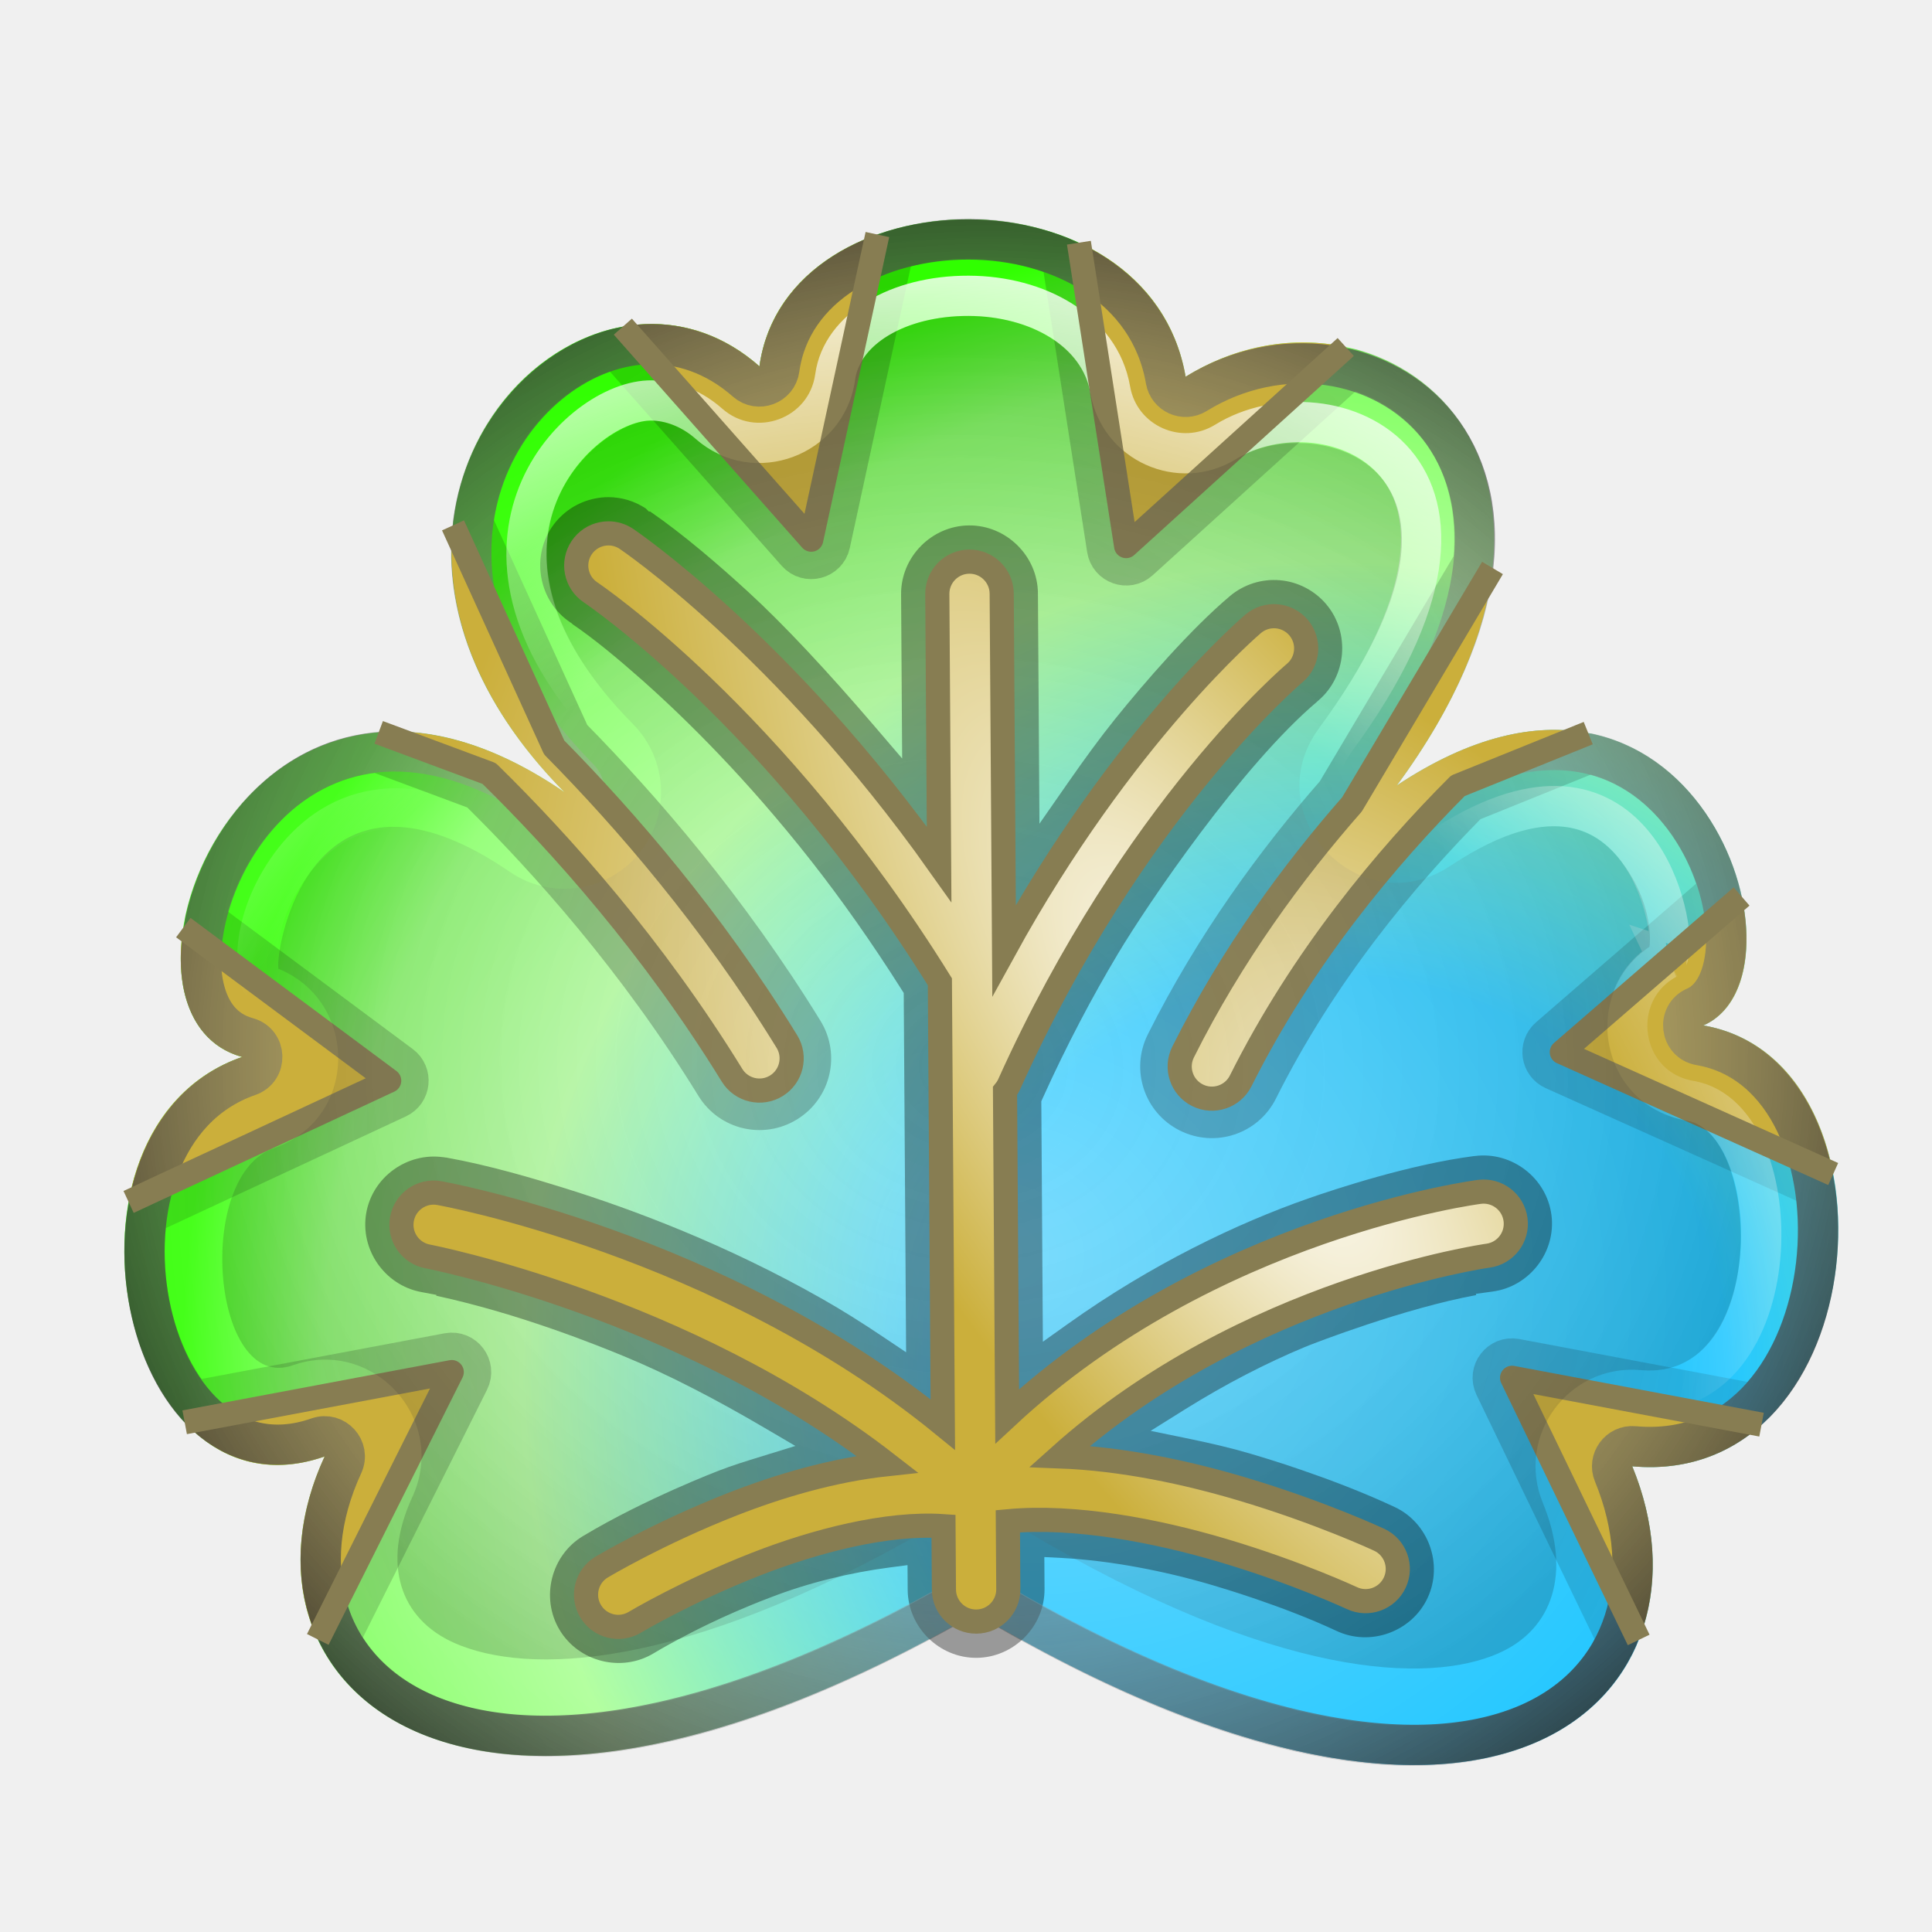
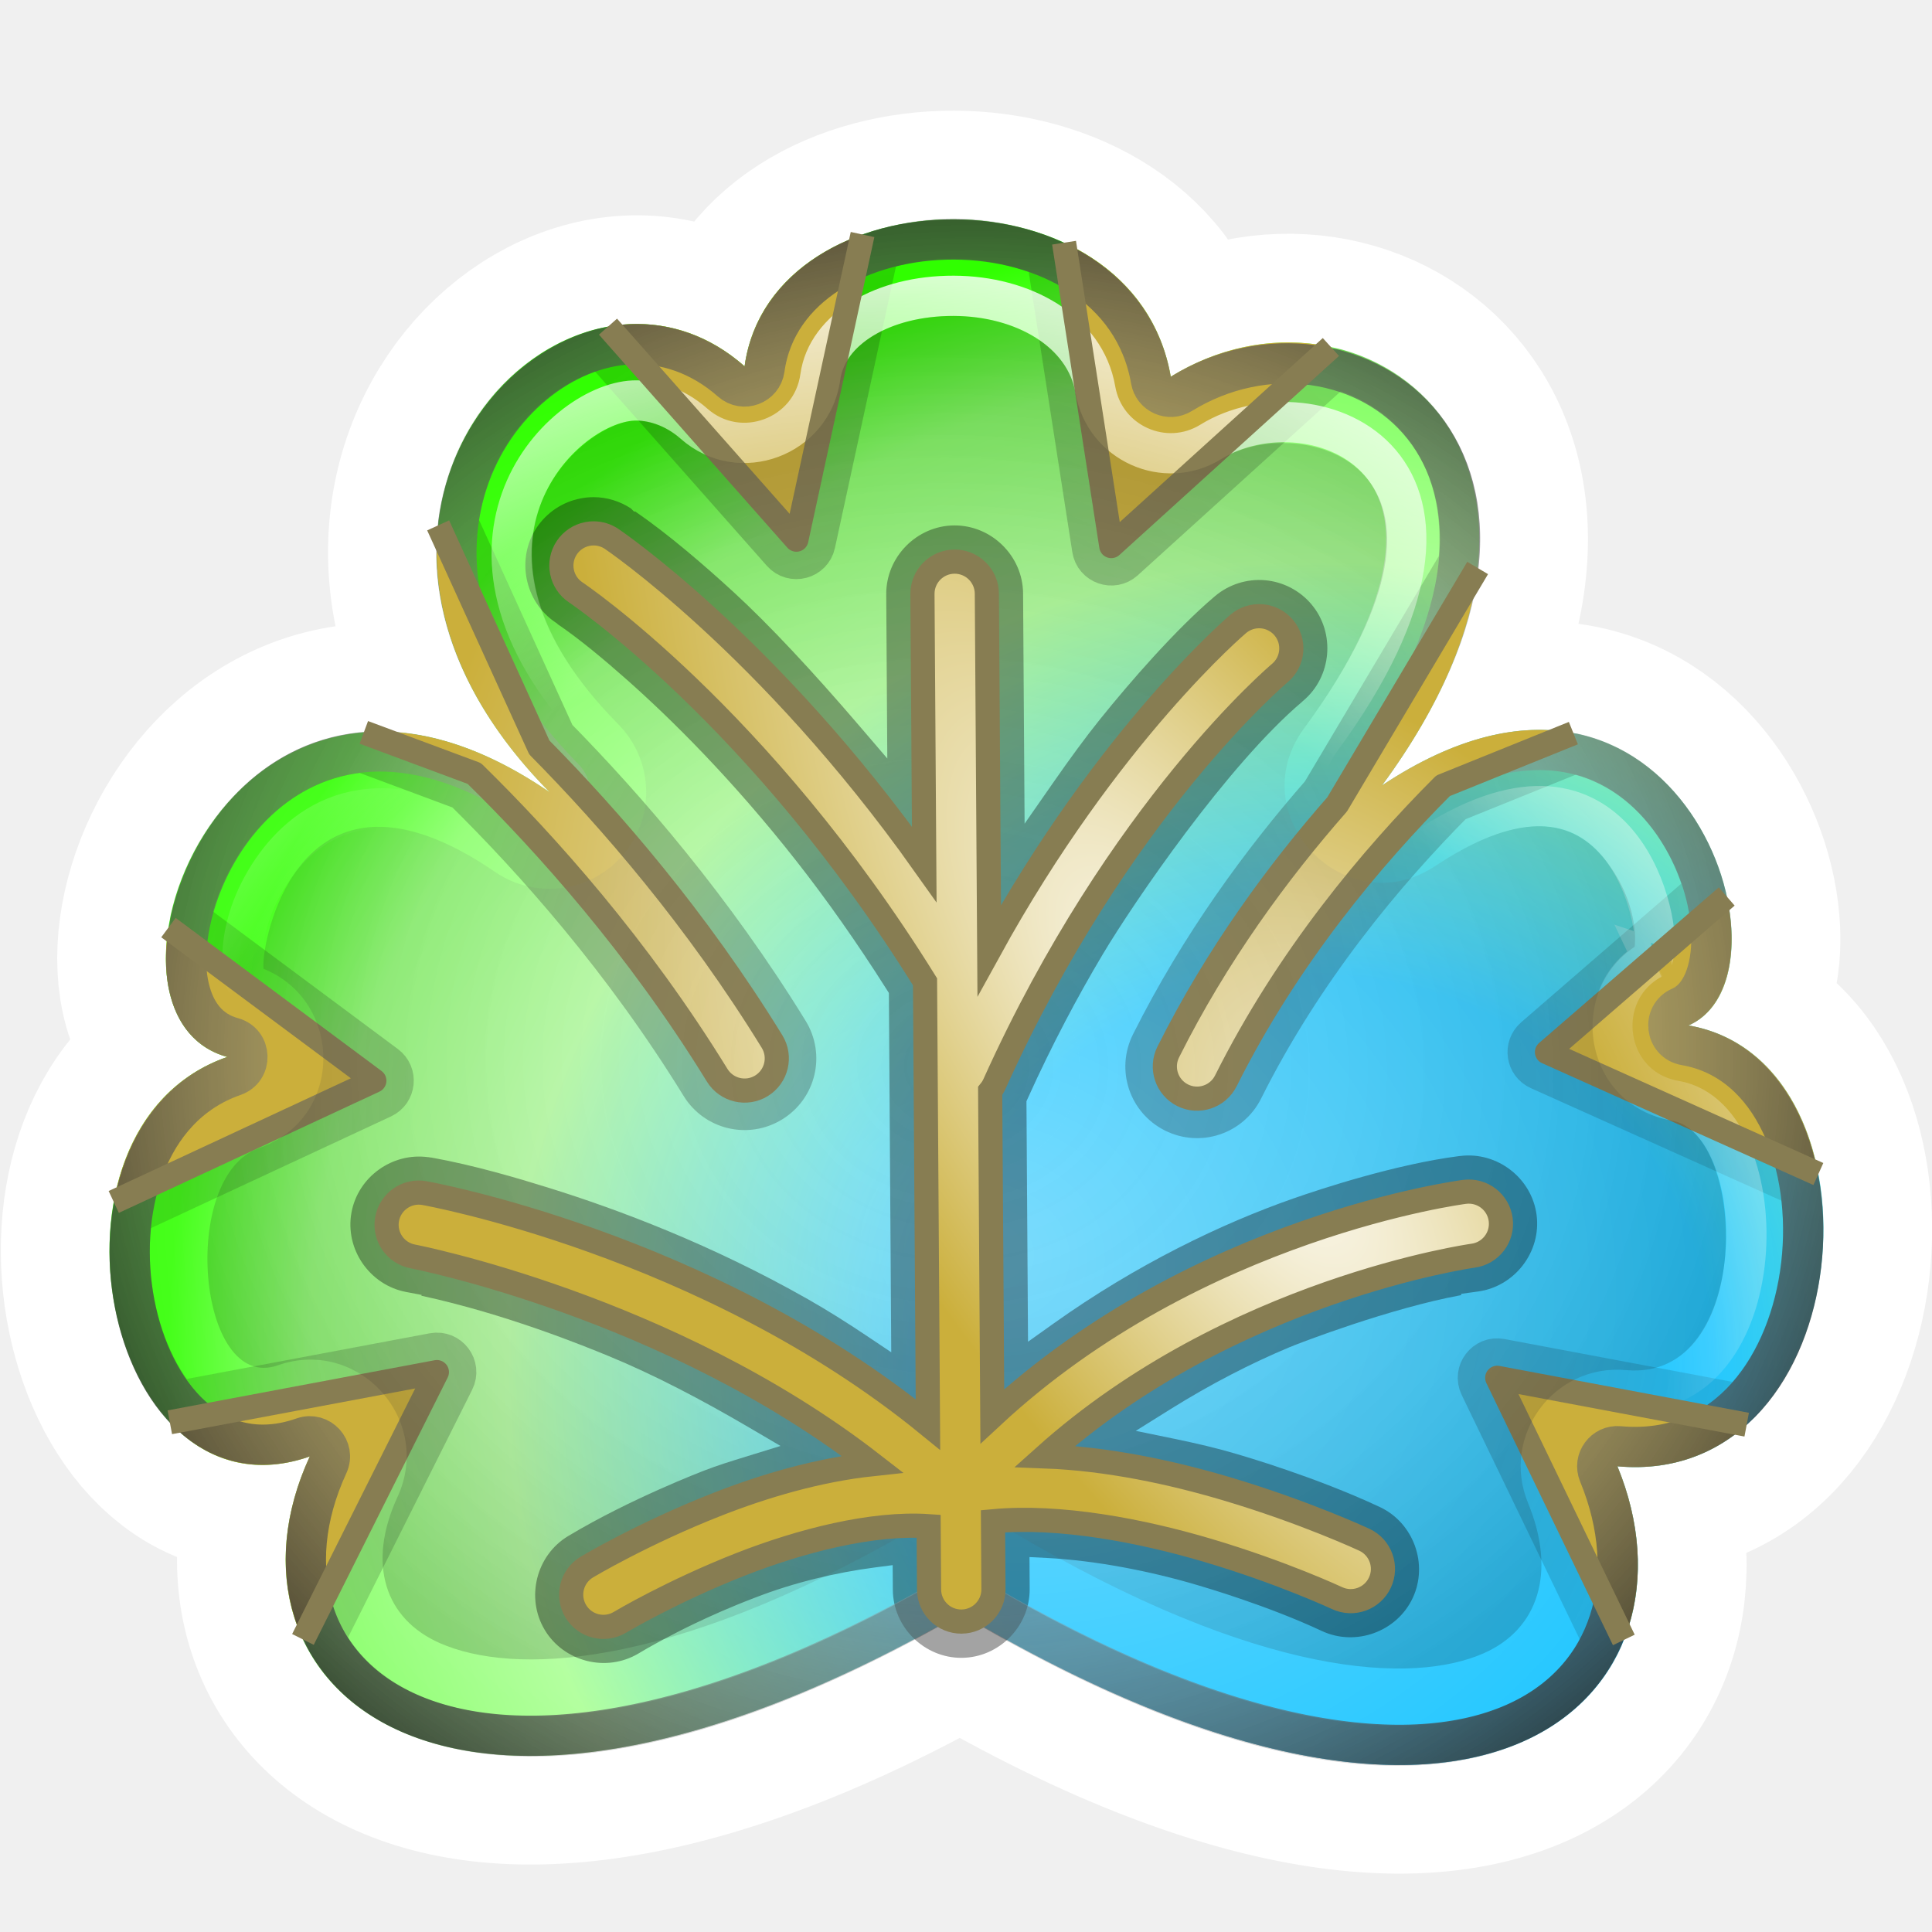
- <svg xmlns="http://www.w3.org/2000/svg" xmlns:xlink="http://www.w3.org/1999/xlink" width="240mm" height="240mm" viewBox="0 0 240 240" version="1.1" id="svg5">
+ <svg xmlns="http://www.w3.org/2000/svg" xmlns:xlink="http://www.w3.org/1999/xlink" width="240mm" height="240mm" viewBox="1.845 0 240 240" version="1.1" id="svg5">
  <defs id="defs2">
    <linearGradient id="linearGradient958">
      <stop style="stop-color:#ffffff;stop-opacity:1;" offset="0" id="stop954" />
      <stop style="stop-color:#cbaf3b;stop-opacity:1;" offset="1" id="stop956" />
    </linearGradient>
    <linearGradient id="linearGradient13164">
      <stop style="stop-color:#000000;stop-opacity:1;" offset="0" id="stop13160" />
      <stop style="stop-color:#000000;stop-opacity:0;" offset="1" id="stop13162" />
    </linearGradient>
    <linearGradient id="linearGradient5625">
      <stop style="stop-color:#ffffff;stop-opacity:0;" offset="0.215" id="stop8043" />
      <stop style="stop-color:#000000;stop-opacity:1;" offset="1" id="stop8045" />
    </linearGradient>
    <linearGradient id="linearGradient13230">
      <stop style="stop-color:#00beff;stop-opacity:1;" offset="0.344" id="stop7150" />
      <stop style="stop-color:#a4ff8c;stop-opacity:1;" offset="0.705" id="stop1806" />
      <stop style="stop-color:#83ff62;stop-opacity:1;" offset="0.877" id="stop7152" />
      <stop style="stop-color:#30ff00;stop-opacity:1;" offset="1" id="stop1804" />
    </linearGradient>
    <linearGradient id="linearGradient5625-2">
      <stop style="stop-color:#ffffff;stop-opacity:0;" offset="0.579" id="stop7145" />
      <stop style="stop-color:#ffffff;stop-opacity:1;" offset="0.911" id="stop7147" />
    </linearGradient>
    <linearGradient id="linearGradient5625-1">
      <stop style="stop-color:#ffffff;stop-opacity:0.792;" offset="0" id="stop5623" />
      <stop style="stop-color:#ffffff;stop-opacity:0;" offset="1" id="stop5621" />
    </linearGradient>
    <linearGradient id="linearGradient6992">
      <stop style="stop-color:#ffffff;stop-opacity:0;" offset="0" id="stop5614" />
      <stop style="stop-color:#000000;stop-opacity:0.168;" offset="1" id="stop5616" />
    </linearGradient>
    <linearGradient id="linearGradient5445">
      <stop style="stop-color:#0d0d0d;stop-opacity:1;" offset="0.301" id="stop5441" />
      <stop style="stop-color:#000000;stop-opacity:0;" offset="1" id="stop5443" />
    </linearGradient>
    <linearGradient id="linearGradient13230-1">
      <stop style="stop-color:#ffffff;stop-opacity:0;" offset="0.074" id="stop13228" />
      <stop style="stop-color:#ffffff;stop-opacity:1;" offset="0.742" id="stop13226" />
    </linearGradient>
    <linearGradient id="linearGradient11722">
      <stop style="stop-color:#3c3c3c;stop-opacity:0.315;" offset="0" id="stop12450" />
      <stop style="stop-color:#ffffff;stop-opacity:0;" offset="1" id="stop12452" />
    </linearGradient>
    <linearGradient id="linearGradient11722-1">
      <stop style="stop-color:#ffffff;stop-opacity:0.472;" offset="0" id="stop11718" />
      <stop style="stop-color:#ffffff;stop-opacity:0;" offset="1" id="stop11720" />
    </linearGradient>
    <linearGradient id="linearGradient6992-1">
      <stop style="stop-color:#000000;stop-opacity:0.107;" offset="0" id="stop6988" />
      <stop style="stop-color:#000000;stop-opacity:0.345;" offset="1" id="stop6990" />
    </linearGradient>
    <radialGradient xlink:href="#linearGradient6992" id="radialGradient6994" cx="120.188" cy="135.379" fx="120.188" fy="135.379" r="106.457" gradientTransform="matrix(0.9587171,0.04863712,-0.04237351,0.8352512,10.99228,13.55482)" gradientUnits="userSpaceOnUse" />
    <radialGradient xlink:href="#linearGradient11722-1" id="radialGradient10990" gradientUnits="userSpaceOnUse" gradientTransform="matrix(0.2753806,-1.04794,1.207169,0.3172235,-112.9438,217.134)" cx="110.775" cy="171.837" fx="110.775" fy="171.837" r="106.457" />
-     <radialGradient xlink:href="#linearGradient13230" id="radialGradient13232" cx="155.21" cy="186.889" fx="155.21" fy="186.889" r="106.457" gradientTransform="matrix(0.6162903,-1.187741,1.192426,0.6187214,-152.9613,238.9864)" gradientUnits="userSpaceOnUse" />
+     <radialGradient xlink:href="#linearGradient13230" id="radialGradient13232" cx="155.21" cy="186.889" fx="155.21" fy="186.889" r="106.457" gradientTransform="matrix(0.6162916,-1.18774,1.192428,0.6187213,-152.9612,238.9864)" gradientUnits="userSpaceOnUse" />
    <radialGradient xlink:href="#linearGradient5445" id="radialGradient5447" cx="115.307" cy="138.026" fx="115.307" fy="138.026" r="106.431" gradientTransform="matrix(1.415271,-0.04253954,0.05458213,1.815921,-54.9222,-108.7134)" gradientUnits="userSpaceOnUse" />
    <radialGradient xlink:href="#linearGradient5625" id="radialGradient5627" cx="121.073" cy="126.279" fx="121.073" fy="126.279" r="109.459" gradientTransform="matrix(1.242616,-0.04022293,0.03745676,1.15716,-32.79361,-10.43013)" gradientUnits="userSpaceOnUse" />
    <radialGradient xlink:href="#linearGradient5625-2" id="radialGradient8048" gradientUnits="userSpaceOnUse" gradientTransform="matrix(1.476582,-0.3758255,0.3733553,1.466877,-109.4611,-23.0114)" cx="109.01" cy="162.873" fx="109.01" fy="162.873" r="109.459" />
    <linearGradient xlink:href="#linearGradient13164" id="linearGradient13166" x1="101.367" y1="-84.305" x2="109.992" y2="-56.245" gradientUnits="userSpaceOnUse" />
    <radialGradient xlink:href="#linearGradient958" id="radialGradient15622" cx="149.861" cy="136.526" fx="149.861" fy="136.526" r="70.716" gradientTransform="matrix(0.5148414,-0.3734523,1.046364,1.442518,-64.94801,-5.231267)" gradientUnits="userSpaceOnUse" />
    <radialGradient xlink:href="#linearGradient958" id="radialGradient17196" cx="142.032" cy="141.395" fx="142.032" fy="141.395" r="25.376" gradientTransform="matrix(1.50492,-1.201075,2.525156,3.163965,-384.3691,-114.1259)" gradientUnits="userSpaceOnUse" />
    <radialGradient xlink:href="#linearGradient958" id="radialGradient17204" cx="136.587" cy="129.429" fx="136.587" fy="129.429" r="25.65" gradientTransform="matrix(2.261273,-1.825432,2.349699,2.910714,-474.7224,4.477658)" gradientUnits="userSpaceOnUse" />
  </defs>
  <g id="layer1">
-     <path style="display:inline;fill:url(#radialGradient13232);fill-opacity:1;stroke:none;stroke-width:0.405px;stroke-linecap:butt;stroke-linejoin:miter;stroke-opacity:1" d="m 94.342,45.509 c 3.315,-24.053 48.381,-25.071 52.938,1.29 23.699,-14.629 56.282,9.902 26.249,50.763 36.843,-24.454 52.605,23.531 38.064,29.82 25.59,4.409 21.289,57.49 -8.828,54.767 11.444,27.789 -15.697,57.36 -81.591,18.262 C 56.603,237.61 27.413,208.918 40.33,180.925 14.996,189.819 4.738,140.093 30.085,131.298 10.439,125.937 30.461,71.267 70.124,98.412 35.834,63.662 72.483,26.21 94.342,45.509 Z" id="path119" />
+     <path style="display:inline;fill:url(#radialGradient13232);fill-opacity:1;stroke:#ffffff;stroke-width:27;stroke-linecap:round;stroke-linejoin:round;stroke-dasharray:none;stroke-opacity:1;paint-order:stroke markers fill" d="m 94.343,45.509 c 3.315,-24.053 48.382,-25.071 52.939,1.29 23.699,-14.629 56.282,9.902 26.249,50.763 36.843,-24.454 52.605,23.531 38.064,29.82 25.59,4.409 21.289,57.49 -8.828,54.767 11.444,27.789 -15.697,57.36 -81.591,18.262 C 56.604,237.61 27.413,208.918 40.33,180.925 14.996,189.819 4.739,140.093 30.085,131.298 10.44,125.937 30.462,71.267 70.124,98.412 35.835,63.662 72.484,26.21 94.343,45.509 Z" id="path119" />
    <path style="display:inline;fill:url(#radialGradient10990);fill-opacity:1;stroke:none;stroke-width:0.405;stroke-linecap:butt;stroke-linejoin:miter;stroke-dasharray:none;stroke-opacity:1" d="m 94.342,45.509 c 3.315,-24.053 48.381,-25.071 52.938,1.29 23.699,-14.629 56.282,9.902 26.249,50.763 36.843,-24.454 52.605,23.531 38.064,29.82 25.59,4.409 21.289,57.49 -8.828,54.767 11.444,27.789 -15.697,57.36 -81.591,18.262 C 56.603,237.61 27.413,208.918 40.33,180.925 14.996,189.819 4.738,140.093 30.085,131.298 10.439,125.937 30.461,71.267 70.124,98.412 35.834,63.662 72.483,26.21 94.342,45.509 Z" id="path10988" />
-     <path id="path7906" style="display:inline;fill:url(#linearGradient13166);fill-opacity:1;stroke:url(#radialGradient5447);stroke-width:5;stroke-linecap:round;stroke-linejoin:round;stroke-dasharray:none;stroke-opacity:0.249" d="m 120.34,29.648 c 4.013,0.011 7.96,0.849 11.539,2.307 l 5.643,36.25 c 0.295,1.886 2.567,2.69 3.982,1.408 l 26.277,-23.82 c 9.28,2.519 16.48,10.957 15.244,24.066 l -17.043,28.678 c -7.386,8.436 -15.063,18.884 -21.162,31.082 -1.585,3.172 -0.31,6.998 2.861,8.584 3.172,1.587 7.001,0.313 8.588,-2.859 7.423,-14.846 17.556,-26.981 26.223,-35.705 l 14.941,-6.037 c 8.604,1.945 14.077,9.463 16.125,17 l -21.113,18.283 c -1.326,1.148 -1.013,3.285 0.588,4.004 l 32.416,14.559 c 1.464,9.645 -1.159,20.572 -7.475,26.928 l -29.695,-5.578 c -1.936,-0.365 -3.462,1.629 -2.605,3.402 l 15.221,31.516 c -6.73,14.586 -31.987,22.227 -78.496,-5.369 -0.745,-0.442 -1.671,-0.448 -2.422,-0.016 -44.483,25.627 -70.304,18.978 -77.736,5.17 l 16.023,-31.98 c 0.889,-1.775 -0.639,-3.801 -2.59,-3.434 l -31.672,5.951 C 19.295,168.334 17.068,159.367 18.266,150.891 l 31.092,-14.469 c 1.648,-0.767 1.878,-3.017 0.42,-4.102 l -24.312,-18.08 c 2.035,-9.425 9.623,-19.583 21.371,-20.777 l 12.586,4.686 c 8.809,8.674 19.905,21.137 29.471,36.682 1.859,3.02 5.782,3.955 8.803,2.098 3.022,-1.859 3.957,-5.786 2.098,-8.807 C 90.459,112.954 79.786,100.566 70.857,91.492 L 58.768,64.947 c 1.424,-11.204 9.173,-19.481 17.801,-21.654 l 22.408,25.336 c 1.303,1.472 3.726,0.839 4.143,-1.082 l 7.906,-36.459 c 2.951,-0.906 6.097,-1.448 9.314,-1.439 z" />
+     <path id="path7906" style="display:inline;fill:url(#linearGradient13166);fill-opacity:1;stroke:url(#radialGradient5447);stroke-width:5;stroke-linecap:round;stroke-linejoin:round;stroke-dasharray:none;stroke-opacity:0.249" d="m 120.34,29.648 c 4.013,0.011 7.96,0.849 11.539,2.307 l 5.643,36.25 c 0.295,1.886 2.567,2.69 3.982,1.408 l 26.277,-23.82 c 9.28,2.519 16.48,10.957 15.244,24.066 l -17.043,28.678 c -7.386,8.436 -15.063,18.884 -21.162,31.082 -1.585,3.172 -0.31,6.998 2.861,8.584 3.172,1.587 7.001,0.313 8.588,-2.859 7.423,-14.846 17.556,-26.981 26.223,-35.705 l 14.941,-6.037 c 8.604,1.945 14.077,9.463 16.125,17 l -21.113,18.283 c -1.326,1.148 -1.013,3.285 0.588,4.004 l 32.416,14.559 c 1.464,9.645 -1.159,20.572 -7.475,26.928 l -29.695,-5.578 c -1.936,-0.365 -3.462,1.629 -2.605,3.402 l 15.221,31.516 c -6.73,14.586 -31.987,22.227 -78.496,-5.369 -0.745,-0.442 -1.671,-0.448 -2.422,-0.016 C 75.493,223.957 49.672,217.308 42.24,203.5 l 16.023,-31.98 c 0.889,-1.775 -0.639,-3.801 -2.59,-3.434 l -31.672,5.951 C 19.295,168.334 17.068,159.367 18.266,150.891 l 31.092,-14.469 c 1.648,-0.767 1.878,-3.017 0.42,-4.102 l -24.312,-18.08 c 2.035,-9.425 9.623,-19.583 21.371,-20.777 l 12.586,4.686 c 8.809,8.674 19.905,21.137 29.471,36.682 1.859,3.02 5.782,3.955 8.803,2.098 3.022,-1.859 3.957,-5.786 2.098,-8.807 C 90.459,112.954 79.786,100.566 70.857,91.492 L 58.768,64.947 c 1.424,-11.204 9.173,-19.481 17.801,-21.654 l 22.408,25.336 c 1.303,1.472 3.726,0.839 4.143,-1.082 l 7.906,-36.459 c 2.951,-0.906 6.097,-1.448 9.314,-1.439 z" />
    <path style="color:#000000;display:inline;fill:#000000;fill-opacity:0.363;stroke:none;stroke-linecap:round;-inkscape-stroke:none" d="m 55.035,143.743 -4.5e-5,0.001 0.007,0 c 0.092,0.013 0.184,0.027 0.276,0.043 l 0.135,0.012 c 5.321,0.953 10.817,2.592 14.521,3.744 8.697,2.705 20.342,7.085 32.254,13.861 2.407,1.369 4.802,2.878 7.193,4.479 l 3.139,2.1 -0.295,-44.633 -0.307,-0.484 c -3.708,-5.851 -7.478,-11.183 -11.156,-15.869 C 92.805,96.807 85.248,89.34 79.723,84.443 c -2.95,-2.614 -5.912,-5.074 -8.596,-6.9 l -0.115,-0.115 -0.162,-0.109 c -3.854,-2.584 -4.909,-7.929 -2.334,-11.783 l 0.006,-0.008 c 1.254,-1.87 3.202,-3.171 5.414,-3.607 0.546,-0.108 1.099,-0.163 1.658,-0.162 1.646,0.002 3.246,0.499 4.621,1.395 l 0.387,0.387 h 0.162 c 4.118,2.828 8.582,6.681 12.234,10.033 4.431,4.067 9.839,9.872 15.516,16.5 l 3.555,4.15 -0.133,-20.4 c -0.029,-4.643 3.804,-8.525 8.445,-8.555 4.64,-0.029 8.523,3.802 8.555,8.441 l 0.188,28.613 3.6,-5.168 c 2.001,-2.873 3.956,-5.553 5.793,-7.834 3.632,-4.51 9.347,-11.115 14.252,-15.26 0.004,-0.003 0.008,-0.009 0.012,-0.012 h 0.002 c 1.725,-1.453 3.96,-2.163 6.201,-1.971 2.244,0.193 4.328,1.273 5.779,2.998 2.988,3.55 2.523,8.983 -1.025,11.973 -0.001,0.001 -0.002,0.003 -0.004,0.004 l -0.004,0.002 c -0.002,0.002 -0.005,0.006 -0.008,0.008 l -0.055,0.045 -0.065,0.062 0.043,-0.031 c -9.285,7.832 -20.967,24.964 -24.799,31.389 -3.151,5.284 -6.316,11.246 -9.311,17.875 l -0.18,0.4 0.195,29.871 3.137,-2.236 c 10.375,-7.398 20.983,-12.468 29.82,-15.557 3.382,-1.182 12.672,-4.25 20.613,-5.271 l 0.107,-0.008 c 4.587,-0.583 8.891,2.722 9.498,7.311 0.605,4.588 -2.699,8.897 -7.279,9.523 l -2.105,0.289 0.031,0.156 c -8.887,1.638 -19.989,5.913 -21.295,6.457 -4.77,1.986 -9.855,4.6 -14.91,7.762 l -4.232,2.646 4.889,1.008 c 2.658,0.548 5.219,1.148 7.598,1.854 0.827,0.245 9.801,2.84 17.822,6.596 l 0.006,0.002 c 4.201,1.971 6.056,7.098 4.088,11.301 -1.968,4.205 -7.098,6.062 -11.303,4.094 -6.735,-3.151 -14.544,-5.428 -15.445,-5.695 -5.886,-1.745 -12.642,-3.057 -18.742,-3.373 l -2.117,-0.109 0.025,3.959 c 0.032,4.644 -3.803,8.529 -8.447,8.559 -4.643,0.03 -8.523,-3.803 -8.553,-8.447 l -0.021,-3.068 -2.242,0.293 c -4.753,0.62 -10.009,1.857 -14.863,3.75 l -0.012,0.004 -0.051,0.016 c -0.003,0.001 -0.006,0.003 -0.01,0.004 l -0.021,0.008 -0.008,0.004 -0.035,0.016 c -5.894,2.247 -10.301,4.645 -10.301,4.645 -1.336,0.69 -2.705,1.439 -4.025,2.229 l -0.004,0.002 -0.002,0.002 c -3.983,2.381 -9.27,1.047 -11.652,-2.936 -2.383,-3.982 -1.056,-9.272 2.926,-11.656 3.941,-2.362 8.105,-4.362 11.344,-5.807 1.617,-0.721 2.992,-1.298 3.977,-1.699 0.392,-0.16 0.785,-0.314 1.092,-0.436 0.184,-0.073 0.336,-0.132 0.438,-0.172 0.033,-0.013 0.051,-0.021 0.072,-0.029 v 0.002 c 1.594,-0.624 3.322,-1.155 5.111,-1.707 l 4.336,-1.338 -3.914,-2.297 c -5.905,-3.467 -11.859,-6.576 -17.414,-8.861 -2.985,-1.228 -12.738,-5.221 -23.279,-7.502 l 0.018,-0.105 -1.922,-0.363 c -4.537,-0.86 -7.618,-5.323 -6.787,-9.869 0.813,-4.447 5.092,-7.488 9.531,-6.876 z" id="path7152" />
-     <path id="path301" style="fill:#cbaf3b;fill-opacity:1;stroke:none;stroke-width:0.304;stroke-linecap:butt;stroke-linejoin:miter;stroke-opacity:1;stroke-dasharray:none" d="m 22.772,115.229 c -1.206,7.545 1.007,14.348 7.313,16.069 -8.198,2.844 -12.666,9.972 -14.11,18.012 l 32.372,-15.064 z" />
+     <path id="path301" style="fill:#cbaf3b;fill-opacity:1;stroke:none;stroke-width:0.304;stroke-linecap:butt;stroke-linejoin:miter;stroke-dasharray:none;stroke-opacity:1" d="m 22.772,115.229 c -1.206,7.545 1.007,14.348 7.313,16.069 -8.198,2.844 -12.666,9.972 -14.11,18.012 l 32.372,-15.064 z" />
    <path id="path1009" style="fill:#cbaf3b;fill-opacity:1;stroke:none;stroke-width:0.265px;stroke-linecap:butt;stroke-linejoin:miter;stroke-opacity:1" d="m 56.117,170.446 -33.176,6.234 c 4.287,4.593 10.237,6.756 17.389,4.245 -3.714,8.048 -3.94,16.15 -0.853,22.731 z" />
    <path id="path1011" style="fill:#cbaf3b;fill-opacity:1;stroke:none;stroke-width:0.265px;stroke-linecap:butt;stroke-linejoin:miter;stroke-opacity:1" d="M 108.993,29.134 C 101.437,31.813 95.47,37.324 94.342,45.509 89.138,40.914 83.096,39.542 77.372,40.578 l 23.403,26.461 z" />
-     <path id="path1013" style="fill:#cbaf3b;fill-opacity:1;stroke:none;stroke-width:0.265;stroke-linecap:butt;stroke-linejoin:miter;stroke-opacity:1;stroke-dasharray:none" d="m 134.025,30.149 5.867,37.686 27.282,-24.73 c -6.328,-1.364 -13.439,-0.29 -19.894,3.694 -1.398,-8.086 -6.609,-13.591 -13.255,-16.651 z" />
-     <path id="path1015" style="fill:#cbaf3b;fill-opacity:1;stroke:none;stroke-width:0.304;stroke-linecap:butt;stroke-linejoin:miter;stroke-opacity:1;stroke-dasharray:none" d="m 216.345,111.363 -22.331,19.336 33.714,15.142 c -1.726,-9.173 -7.041,-16.891 -16.136,-18.458 4.86,-2.102 6.318,-8.864 4.753,-16.02 z" />
-     <path id="path1017" style="fill:#cbaf3b;fill-opacity:1;stroke:none;stroke-width:0.265;stroke-linecap:butt;stroke-linejoin:miter;stroke-opacity:1;stroke-dasharray:none" d="M 187.836 171.155 L 203.562 203.719 C 206.127 197.331 205.864 189.676 202.764 182.15 C 209.377 182.748 214.744 180.654 218.825 176.977 L 187.836 171.155 z " />
+     <path id="path1013" style="fill:#cbaf3b;fill-opacity:1;stroke:none;stroke-width:0.265;stroke-linecap:butt;stroke-linejoin:miter;stroke-dasharray:none;stroke-opacity:1" d="m 134.025,30.149 5.867,37.686 27.282,-24.73 c -6.328,-1.364 -13.439,-0.29 -19.894,3.694 -1.398,-8.086 -6.609,-13.591 -13.255,-16.651 z" />
+     <path id="path1015" style="fill:#cbaf3b;fill-opacity:1;stroke:none;stroke-width:0.304;stroke-linecap:butt;stroke-linejoin:miter;stroke-dasharray:none;stroke-opacity:1" d="m 216.345,111.363 -22.331,19.336 33.714,15.142 c -1.726,-9.173 -7.041,-16.891 -16.136,-18.458 4.86,-2.102 6.318,-8.864 4.753,-16.02 z" />
+     <path id="path1017" style="fill:#cbaf3b;fill-opacity:1;stroke:none;stroke-width:0.265;stroke-linecap:butt;stroke-linejoin:miter;stroke-dasharray:none;stroke-opacity:1" d="m 187.836,171.155 15.726,32.564 c 2.565,-6.388 2.302,-14.043 -0.797,-21.57 6.613,0.598 11.98,-1.495 16.061,-5.172 z" />
    <path style="display:inline;fill:none;fill-opacity:1;stroke:url(#radialGradient8048);stroke-width:5;stroke-linecap:butt;stroke-linejoin:miter;stroke-dasharray:none;stroke-opacity:1" d="m 207.139,119.081 c -0.011,0.001 -0.015,-0.008 -0.004,-0.038 0.021,-0.058 0.045,-0.127 0.068,-0.207 0.026,-0.089 0.054,-0.19 0.08,-0.307 0.029,-0.129 0.056,-0.274 0.08,-0.434 0.692,-4.564 -4.771,-28.42 -28.58,-12.617 -8.848,5.876 -19.202,-4.987 -12.908,-13.543 25.459,-34.638 -1.053,-44.8 -13.604,-37.053 -5.724,3.533 -13.205,0.163 -14.352,-6.465 -1.267,-7.33 -9.016,-11.646 -17.602,-11.67 -8.789,-0.024 -15.751,4.142 -16.566,10.059 -1.036,7.508 -10.015,10.839 -15.697,5.824 -2.455,-2.167 -5.273,-2.969 -7.518,-2.875 -9.186,0.386 -26.872,18.452 -3.652,41.984 3.435,3.484 3.661,9.008 0.523,12.762 -3.137,3.754 -8.612,4.511 -12.65,1.75 -15.613,-10.686 -24.675,-4.606 -29.061,1.787 -5.095,7.428 -3.687,13.939 -3.111,14.096 9.006,2.461 9.431,15.077 0.611,18.139 -13.231,4.591 -9.263,36.341 3.986,31.689 7.919,-2.781 15.29,5.322 11.773,12.943 -4.386,9.505 -1.726,17.886 6.547,21.508 9.917,4.342 29.913,3.633 60.928,-14.234 2.973,-1.713 6.639,-1.689 9.59,0.062 31.725,18.825 51.476,19.67 61.123,15.426 8.238,-3.624 10.824,-12.212 6.834,-21.9 -2.716,-6.596 2.536,-13.721 9.641,-13.078 18.909,1.71 19.086,-33.753 6.361,-35.945 -9.03,-1.558 -10.649,-13.527 -2.819,-17.663 -0.011,0.005 -0.019,0.006 -0.022,-6.1e-4 z m 0.078,-0.028 c -0.007,0.003 -0.015,0.008 -0.024,0.012 0.008,-0.004 0.016,-0.008 0.024,-0.012 z" id="path8037" />
    <path style="display:inline;fill:none;fill-opacity:1;stroke:url(#radialGradient5627);stroke-width:5;stroke-linecap:butt;stroke-linejoin:miter;stroke-dasharray:none;stroke-opacity:1" d="m 120.338,29.748 c 11.286,0.031 22.468,5.836 24.48,17.477 0.302,1.743 2.269,2.63 3.775,1.701 20.777,-12.825 51.756,7.926 22.922,47.156 -1.65,2.251 1.069,5.103 3.396,3.562 17.37,-11.529 28.958,-5.815 34.863,2.721 6.204,8.968 5.972,20.497 0.826,22.723 -2.28,0.987 -1.88,4.335 0.568,4.758 22.217,3.828 18.997,52.272 -8.182,49.814 -1.869,-0.169 -3.252,1.706 -2.537,3.441 5.266,12.787 1.694,25.615 -10.488,30.975 -12.553,5.523 -34.888,3.544 -67.514,-15.814 -0.777,-0.461 -1.741,-0.466 -2.523,-0.016 -31.951,18.407 -54.484,20.16 -67.229,14.58 -12.312,-5.391 -16.011,-18.039 -10.098,-30.854 0.925,-2.005 -1.014,-4.137 -3.098,-3.406 -22.18,7.787 -30.781,-37.209 -8.598,-44.906 2.321,-0.806 2.208,-4.127 -0.162,-4.773 -2.898,-0.791 -4.66,-2.983 -5.41,-6.234 -3.02,-13.084 13.062,-42.927 43.379,-22.178 2.498,1.705 5.313,-1.663 3.191,-3.818 -26.324,-26.677 -8.429,-53.19 8.34,-53.895 4.179,-0.176 8.578,1.209 12.445,4.623 1.496,1.32 3.859,0.443 4.131,-1.533 1.436,-10.419 12.18,-16.135 23.52,-16.104 z" id="path5619" />
-     <path id="path1766" style="fill:none;fill-opacity:1;stroke:#877d52;stroke-width:3;stroke-linecap:butt;stroke-linejoin:round;stroke-opacity:1;stroke-dasharray:none" d="M 15.975,149.31 48.347,134.247 22.772,115.229" />
-     <path id="path2989" style="color:#000000;fill:url(#radialGradient17204);stroke-linecap:round;fill-opacity:1" d="M 56.275 65.264 C 55.221 75.183 58.808 86.945 70.124 98.413 C 61.411 92.449 53.647 90.436 47.042 90.979 L 60.761 96.084 L 60.762 96.085 C 69.717 104.865 81.125 117.631 90.936 133.572 A 4 4 0 0 0 96.438 134.883 A 4 4 0 0 0 97.748 129.379 C 88.426 114.23 77.737 101.857 68.839 92.849 L 56.275 65.264 z " />
-     <path id="path2991" style="color:#000000;fill:url(#radialGradient17196);stroke-linecap:round;fill-opacity:1" d="M 185.404 70.555 L 167.95 99.921 C 160.615 108.274 152.999 118.627 146.967 130.691 A 4 4 0 0 0 148.756 136.057 A 4 4 0 0 0 154.123 134.269 C 161.781 118.953 172.257 106.474 181.108 97.611 L 197.298 91.069 C 190.824 89.83 182.853 91.374 173.529 97.563 C 180.968 87.442 184.561 78.325 185.404 70.555 z " />
-     <path id="path4719" style="color:#000000;fill:none;stroke:#877d52;stroke-width:3;stroke-linecap:butt;stroke-dasharray:none;stroke-opacity:1;stroke-linejoin:round" d="m 47.042,90.979 13.719,5.105 5.17e-4,5.16e-4 c 8.956,8.78 20.364,21.546 30.174,37.488 1.158,1.881 3.621,2.468 5.502,1.311 1.882,-1.158 2.469,-3.622 1.311,-5.504 C 88.426,114.23 77.737,101.857 68.839,92.849 L 56.275,65.264" />
+     <path id="path1766" style="fill:none;fill-opacity:1;stroke:#877d52;stroke-width:3;stroke-linecap:butt;stroke-linejoin:round;stroke-dasharray:none;stroke-opacity:1" d="M 15.975,149.31 48.347,134.247 22.772,115.229" />
+     <path id="path2989" style="color:#000000;fill:url(#radialGradient17204);fill-opacity:1;stroke-linecap:round" d="M 56.275,65.264 C 55.221,75.183 58.808,86.945 70.124,98.413 61.411,92.449 53.647,90.436 47.042,90.979 l 13.719,5.105 5.17e-4,5.16e-4 c 8.956,8.78 20.364,21.546 30.174,37.488 a 4,4 0 0 0 5.502,1.311 4,4 0 0 0 1.311,-5.504 C 88.426,114.23 77.737,101.857 68.839,92.849 Z" />
+     <path id="path2991" style="color:#000000;fill:url(#radialGradient17196);fill-opacity:1;stroke-linecap:round" d="m 185.404,70.555 -17.453,29.366 c -7.335,8.353 -14.952,18.706 -20.984,30.77 a 4,4 0 0 0 1.789,5.366 4,4 0 0 0 5.367,-1.787 c 7.658,-15.316 18.134,-27.795 26.985,-36.659 l 16.189,-6.541 c -6.474,-1.24 -14.445,0.305 -23.768,6.493 7.438,-10.12 11.031,-19.237 11.874,-27.007 z" />
+     <path id="path4719" style="color:#000000;fill:none;stroke:#877d52;stroke-width:3;stroke-linecap:butt;stroke-linejoin:round;stroke-dasharray:none;stroke-opacity:1" d="m 47.042,90.979 13.719,5.105 5.17e-4,5.16e-4 c 8.956,8.78 20.364,21.546 30.174,37.488 1.158,1.881 3.621,2.468 5.502,1.311 1.882,-1.158 2.469,-3.622 1.311,-5.504 C 88.426,114.23 77.737,101.857 68.839,92.849 L 56.275,65.264" />
    <path id="path4721" style="color:#000000;fill:none;stroke:#877d52;stroke-width:3;stroke-linecap:butt;stroke-linejoin:round;stroke-dasharray:none;stroke-opacity:1" d="m 185.404,70.555 -17.453,29.366 c -7.335,8.353 -14.952,18.706 -20.984,30.77 -0.987,1.976 -0.186,4.378 1.789,5.366 1.976,0.989 4.379,0.188 5.367,-1.787 7.658,-15.316 18.134,-27.795 26.985,-36.659 l 16.189,-6.541" />
    <path id="path4723" style="fill:none;fill-opacity:1;stroke:#877d52;stroke-width:3;stroke-linecap:butt;stroke-linejoin:round;stroke-dasharray:none;stroke-opacity:1" d="m 77.372,40.578 23.403,26.461 8.219,-37.905" />
    <path id="path5469" style="fill:none;fill-opacity:1;stroke:#877d52;stroke-width:3;stroke-linecap:butt;stroke-linejoin:round;stroke-dasharray:none;stroke-opacity:1" d="m 134.025,30.149 5.867,37.686 27.282,-24.73" />
    <path id="path5471" style="display:inline;fill:none;fill-opacity:1;stroke:#877d52;stroke-width:3;stroke-linecap:butt;stroke-linejoin:round;stroke-dasharray:none;stroke-opacity:1" d="m 39.477,203.656 16.64,-33.21 -33.176,6.234" />
    <path id="path5473" style="fill:none;fill-opacity:1;stroke:#877d52;stroke-width:3;stroke-linecap:butt;stroke-linejoin:round;stroke-dasharray:none;stroke-opacity:1" d="m 216.345,111.363 -22.331,19.336 33.714,15.142" />
    <path id="path5475" style="display:inline;fill:none;fill-opacity:1;stroke:#877d52;stroke-width:3;stroke-linecap:butt;stroke-linejoin:round;stroke-dasharray:none;stroke-opacity:1" d="m 218.825,176.977 -30.989,-5.822 15.726,32.564" />
-     <path style="display:inline;fill:url(#radialGradient6994);fill-opacity:1;stroke:none;stroke-width:0.405;stroke-linecap:butt;stroke-linejoin:miter;stroke-opacity:1;stroke-dasharray:none" d="m 34.291,142.528 c -0.09,0.037 -0.181,0.074 -0.273,0.109 -9.952,3.453 -7.642,30.471 2.338,26.967 10.003,-3.511 19.312,6.723 14.871,16.35 -3.841,8.323 -1.549,15.179 5.281,18.17 8.907,3.9 27.995,3.566 58.676,-14.109 3.756,-2.163 8.386,-2.134 12.113,0.078 31.404,18.634 50.233,19.076 58.842,15.289 6.829,-3.004 9.063,-10.079 5.529,-18.66 -3.432,-8.332 3.201,-17.333 12.176,-16.521 15.923,1.44 15.011,-29.388 5.713,-30.99 -10.951,-1.886 -13.221,-15.853 -4.652,-21.602 0.014,-0.107 0.028,-0.219 0.037,-0.354 0.013,-0.18 0.022,-0.381 0.021,-0.602 -0.004,-2.554 -0.893,-5.836 -3,-8.881 -2.776,-4.013 -8.422,-9.089 -21.797,-0.211 -11.176,7.423 -24.256,-6.297 -16.307,-17.105 24.244,-32.985 -0.686,-39.365 -10.275,-33.445 -7.229,4.462 -16.679,0.205 -18.127,-8.166 -1.001,-5.791 -7.523,-9.575 -15.145,-9.596 -7.878,-0.022 -13.49,3.591 -14.084,7.9 -1.308,9.484 -12.65,13.693 -19.828,7.357 -1.95,-1.722 -4.206,-2.317 -5.76,-2.252 -6.475,0.272 -24.087,15.323 -1.977,37.73 4.337,4.401 4.623,11.376 0.66,16.117 -3.962,4.741 -10.877,5.7 -15.979,2.213 -21.752,-14.887 -27.861,3.875 -28.69,10.319 -0.099,0.798 -0.115,1.4 -0.069,1.714 9.845,3.979 10.061,18.334 -0.295,22.18 z m 0.291,-22.077 c 0.003,-0.04 0.007,-0.084 0.005,-0.103 -0.006,-0.003 -0.013,-0.005 -0.019,-0.008 0.004,0.041 0.009,0.077 0.015,0.11 z" id="path6986" />
-     <path id="path2494" style="color:#000000;display:inline;fill:url(#radialGradient15622);stroke:#877d52;stroke-width:3;stroke-linecap:round;stroke-dasharray:none;stroke-opacity:1;fill-opacity:1" d="m 75.587,66.258 a 4,4 0 0 0 -0.78,0.076 4,4 0 0 0 -2.549,1.698 4,4 0 0 0 1.096,5.548 c 0,0 22.832,15.27 43.401,48.383 l 0.365,54.999 C 89.482,154.418 54.588,148.213 54.588,148.213 a 4,4 0 0 0 -4.656,3.215 4,4 0 0 0 3.215,4.654 c 0,0 31.74,6.12 57.074,25.797 -6.748,0.722 -13.448,2.712 -19.223,4.973 -9.274,3.631 -16.252,7.812 -16.252,7.812 a 4,4 0 0 0 -1.379,5.486 4,4 0 0 0 5.486,1.379 c 0,0 6.456,-3.859 15.061,-7.229 7.378,-2.889 16.278,-5.195 23.29,-4.712 l 0.052,7.876 a 4,4 0 0 0 4.026,3.974 4,4 0 0 0 3.974,-4.027 l -0.056,-8.435 c 8.305,-0.779 18.428,1.171 26.669,3.615 9.262,2.746 16.074,5.933 16.074,5.933 a 4,4 0 0 0 5.319,-1.928 4,4 0 0 0 -1.926,-5.319 c 0,0 -7.335,-3.434 -17.193,-6.357 -6.713,-1.99 -14.631,-3.708 -22.514,-4.006 23.141,-20.739 53.194,-24.926 53.194,-24.926 a 4,4 0 0 0 3.443,-4.489 4,4 0 0 0 -4.49,-3.441 c 0,0 -33.198,4.218 -58.662,27.883 l -0.268,-40.418 a 4,4 0 0 0 0.512,-0.819 c 15.452,-34.296 35.477,-51.098 35.477,-51.098 a 4,4 0 0 0 0.484,-5.637 4,4 0 0 0 -2.719,-1.41 4,4 0 0 0 -2.918,0.926 c 0,0 -16.15,13.64 -30.952,40.575 L 124.435,73.74 a 4,4 0 0 0 -4.025,-3.972 4,4 0 0 0 -3.974,4.025 l 0.223,33.574 C 97.247,79.998 77.809,66.935 77.809,66.935 a 4,4 0 0 0 -2.222,-0.677 z" />
+     <path style="display:inline;fill:url(#radialGradient6994);fill-opacity:1;stroke:none;stroke-width:0.405;stroke-linecap:butt;stroke-linejoin:miter;stroke-dasharray:none;stroke-opacity:1" d="m 34.291,142.528 c -0.09,0.037 -0.181,0.074 -0.273,0.109 -9.952,3.453 -7.642,30.471 2.338,26.967 10.003,-3.511 19.312,6.723 14.871,16.35 -3.841,8.323 -1.549,15.179 5.281,18.17 8.907,3.9 27.995,3.566 58.676,-14.109 3.756,-2.163 8.386,-2.134 12.113,0.078 31.404,18.634 50.233,19.076 58.842,15.289 6.829,-3.004 9.063,-10.079 5.529,-18.66 -3.432,-8.332 3.201,-17.333 12.176,-16.521 15.923,1.44 15.011,-29.388 5.713,-30.99 -10.951,-1.886 -13.221,-15.853 -4.652,-21.602 0.014,-0.107 0.028,-0.219 0.037,-0.354 0.013,-0.18 0.022,-0.381 0.021,-0.602 -0.004,-2.554 -0.893,-5.836 -3,-8.881 -2.776,-4.013 -8.422,-9.089 -21.797,-0.211 -11.176,7.423 -24.256,-6.297 -16.307,-17.105 24.244,-32.985 -0.686,-39.365 -10.275,-33.445 -7.229,4.462 -16.679,0.205 -18.127,-8.166 -1.001,-5.791 -7.523,-9.575 -15.145,-9.596 -7.878,-0.022 -13.49,3.591 -14.084,7.9 -1.308,9.484 -12.65,13.693 -19.828,7.357 -1.95,-1.722 -4.206,-2.317 -5.76,-2.252 -6.475,0.272 -24.087,15.323 -1.977,37.73 4.337,4.401 4.623,11.376 0.66,16.117 -3.962,4.741 -10.877,5.7 -15.979,2.213 -21.752,-14.887 -27.861,3.875 -28.69,10.319 -0.099,0.798 -0.115,1.4 -0.069,1.714 9.845,3.979 10.061,18.334 -0.295,22.18 z m 0.291,-22.077 c 0.003,-0.04 0.007,-0.084 0.005,-0.103 -0.006,-0.003 -0.013,-0.005 -0.019,-0.008 0.004,0.041 0.009,0.077 0.015,0.11 z" id="path6986" />
+     <path id="path2494" style="color:#000000;display:inline;fill:url(#radialGradient15622);fill-opacity:1;stroke:#877d52;stroke-width:3;stroke-linecap:round;stroke-dasharray:none;stroke-opacity:1" d="m 75.587,66.258 a 4,4 0 0 0 -0.78,0.076 4,4 0 0 0 -2.549,1.698 4,4 0 0 0 1.096,5.548 c 0,0 22.832,15.27 43.401,48.383 l 0.365,54.999 C 89.482,154.418 54.588,148.213 54.588,148.213 a 4,4 0 0 0 -4.656,3.215 4,4 0 0 0 3.215,4.654 c 0,0 31.74,6.12 57.074,25.797 -6.748,0.722 -13.448,2.712 -19.223,4.973 -9.274,3.631 -16.252,7.812 -16.252,7.812 a 4,4 0 0 0 -1.379,5.486 4,4 0 0 0 5.486,1.379 c 0,0 6.456,-3.859 15.061,-7.229 7.378,-2.889 16.278,-5.195 23.29,-4.712 l 0.052,7.876 a 4,4 0 0 0 4.026,3.974 4,4 0 0 0 3.974,-4.027 l -0.056,-8.435 c 8.305,-0.779 18.428,1.171 26.669,3.615 9.262,2.746 16.074,5.933 16.074,5.933 a 4,4 0 0 0 5.319,-1.928 4,4 0 0 0 -1.926,-5.319 c 0,0 -7.335,-3.434 -17.193,-6.357 -6.713,-1.99 -14.631,-3.708 -22.514,-4.006 23.141,-20.739 53.194,-24.926 53.194,-24.926 a 4,4 0 0 0 3.443,-4.489 4,4 0 0 0 -4.49,-3.441 c 0,0 -33.198,4.218 -58.662,27.883 l -0.268,-40.418 a 4,4 0 0 0 0.512,-0.819 c 15.452,-34.296 35.477,-51.098 35.477,-51.098 a 4,4 0 0 0 0.484,-5.637 4,4 0 0 0 -2.719,-1.41 4,4 0 0 0 -2.918,0.926 c 0,0 -16.15,13.64 -30.952,40.575 L 124.435,73.74 a 4,4 0 0 0 -4.025,-3.972 4,4 0 0 0 -3.974,4.025 l 0.223,33.574 C 97.247,79.998 77.809,66.935 77.809,66.935 a 4,4 0 0 0 -2.222,-0.677 z" />
  </g>
</svg>
